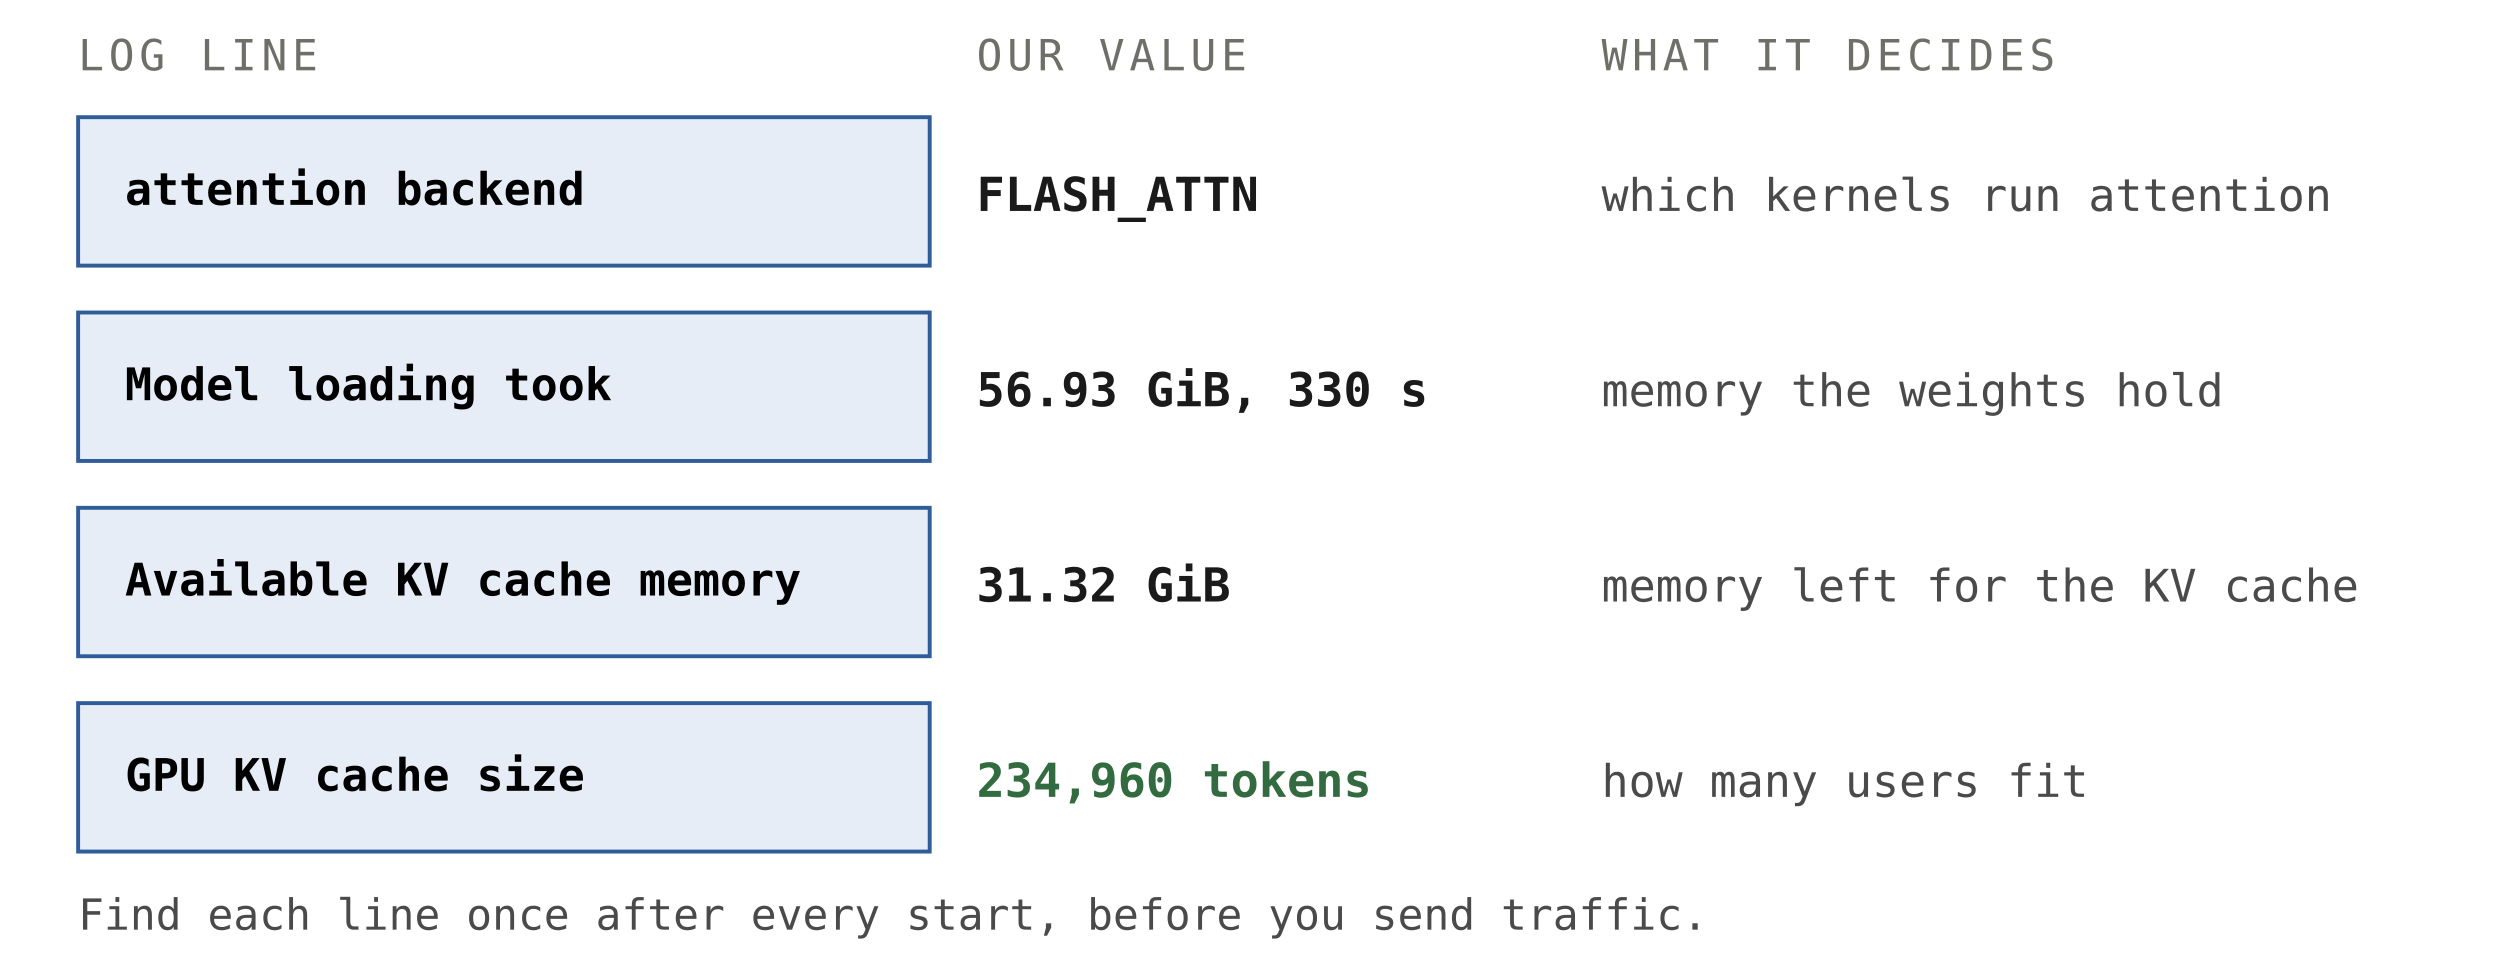
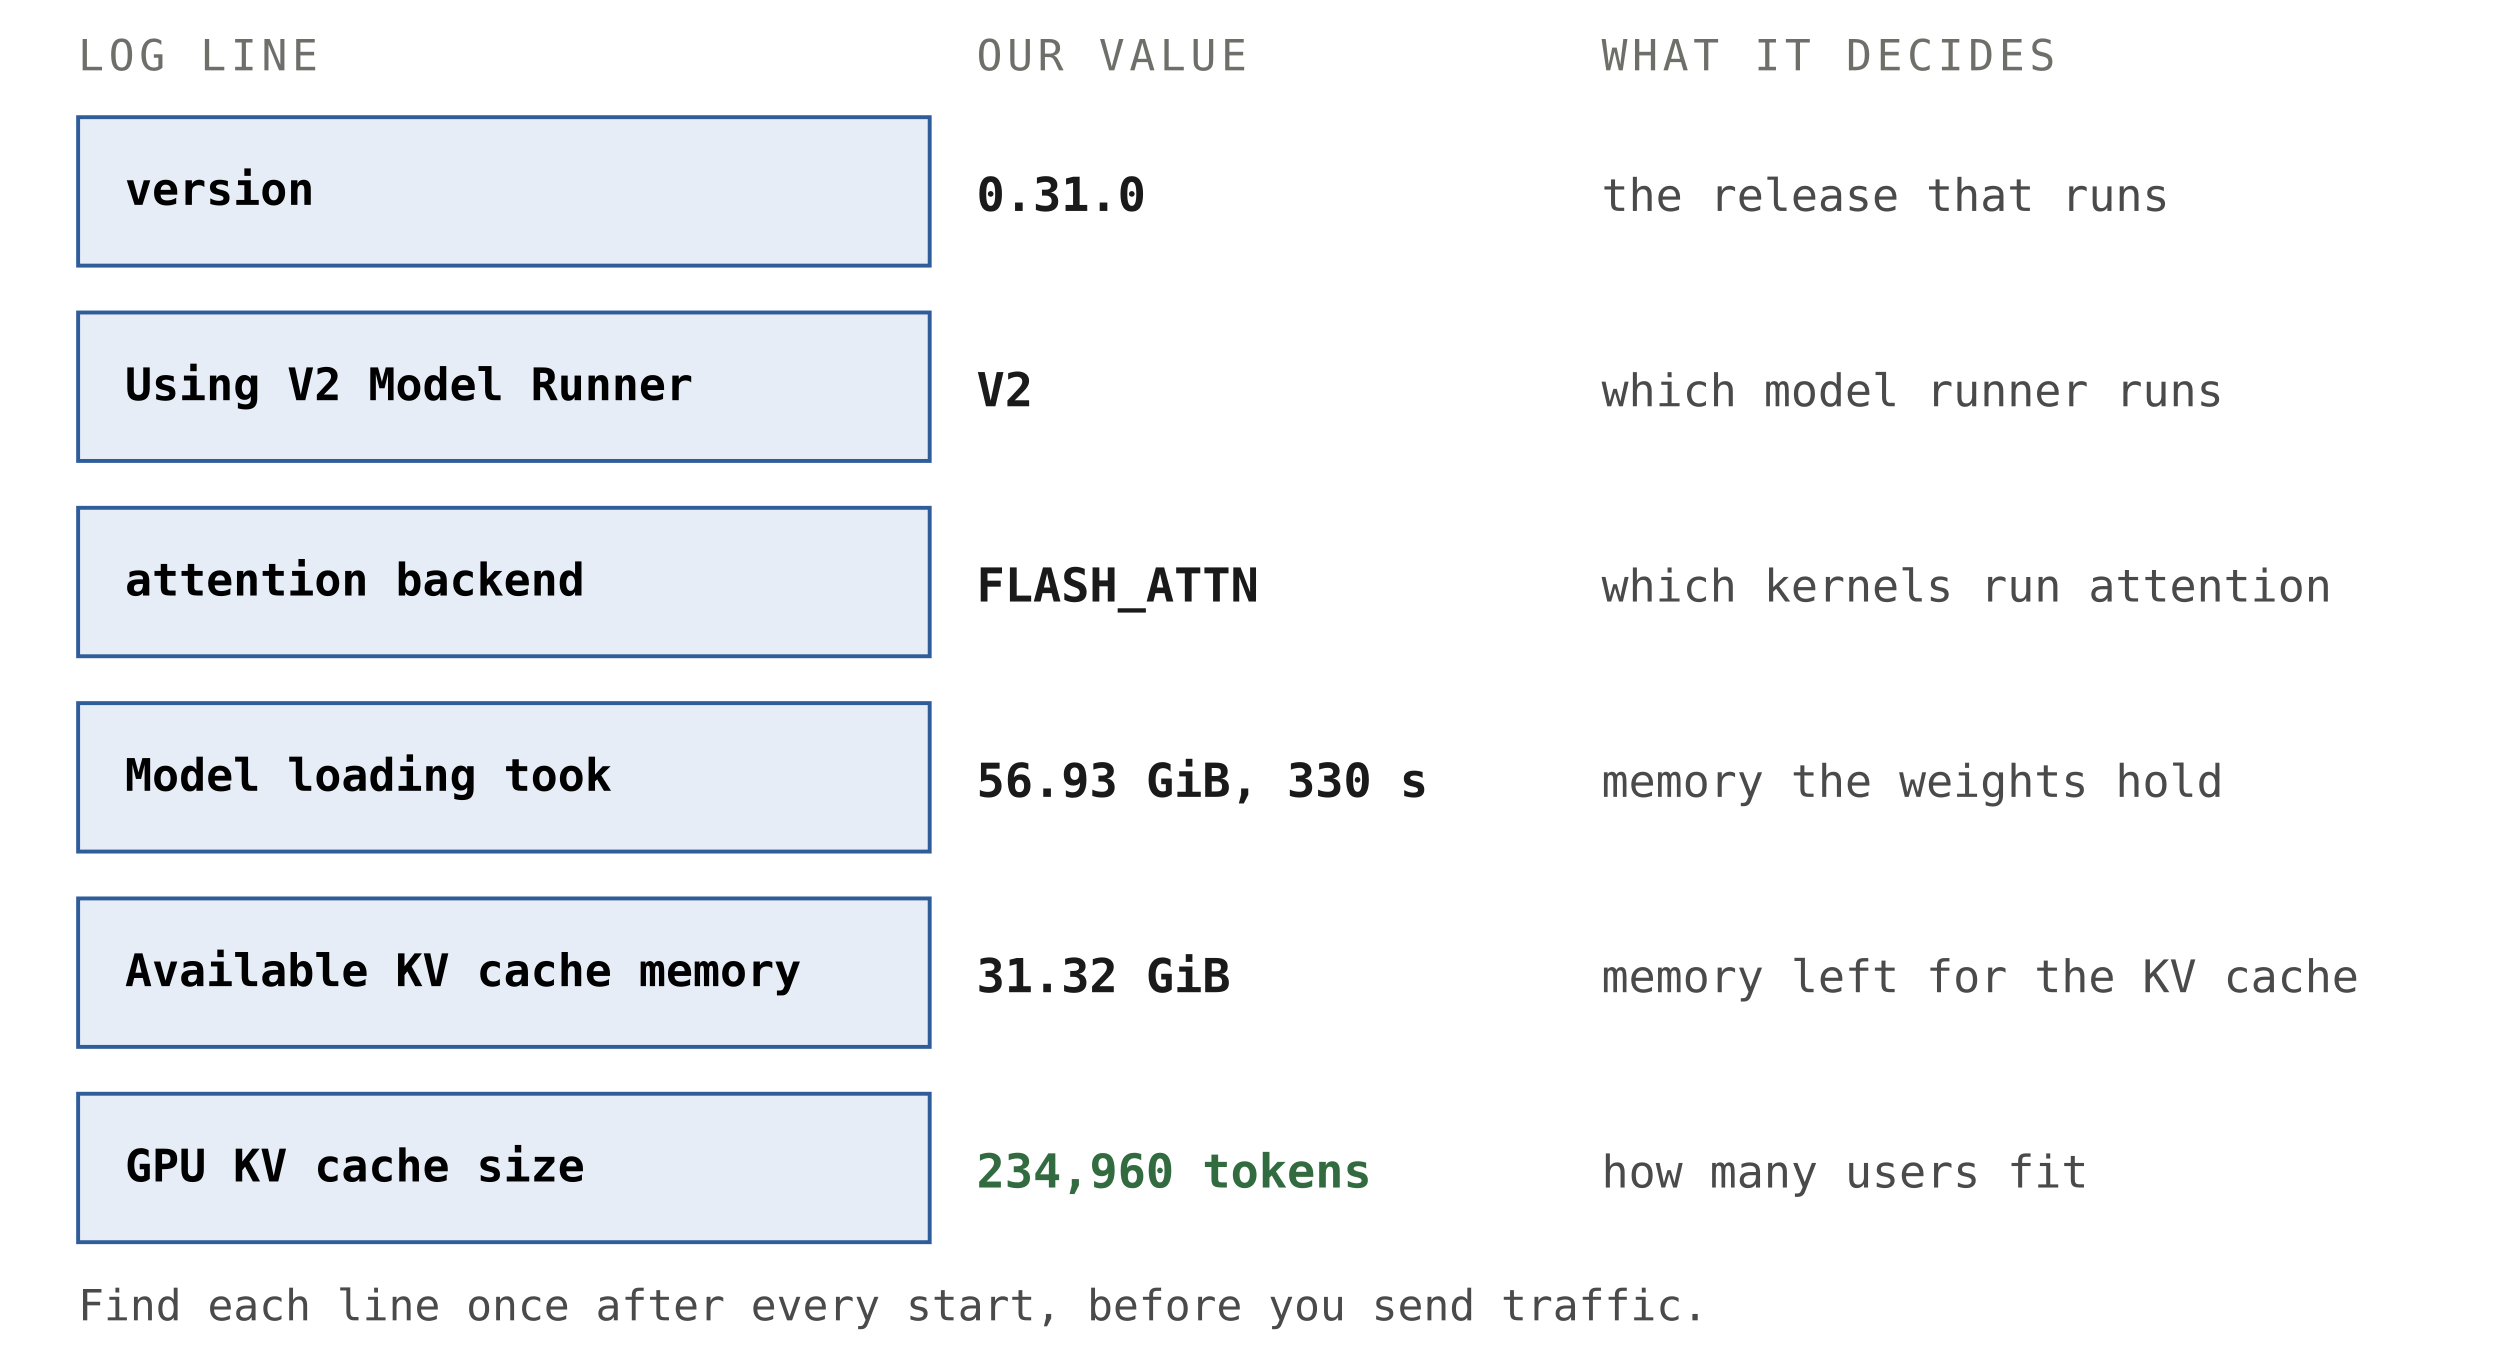
- <svg xmlns="http://www.w3.org/2000/svg" viewBox="0 0 640 246" role="img" aria-labelledby="fig-1-2-title fig-1-2-desc" font-family="JetBrains Mono, ui-monospace, monospace">
+ <svg xmlns="http://www.w3.org/2000/svg" viewBox="0 0 640 346" role="img" aria-labelledby="fig-1-2-title fig-1-2-desc" font-family="JetBrains Mono, ui-monospace, monospace">
  <text x="20" y="18" font-size="11" letter-spacing="1.2" fill="var(--m-ink-mute, #6f6f6a)">LOG LINE</text>
  <text x="250" y="18" font-size="11" letter-spacing="1.2" fill="var(--m-ink-mute, #6f6f6a)">OUR VALUE</text>
  <text x="410" y="18" font-size="11" letter-spacing="1.2" fill="var(--m-ink-mute, #6f6f6a)">WHAT IT DECIDES</text>
  <rect x="20" y="30" width="218" height="38" fill="var(--m-blue-fill, #e6edf6)" stroke="var(--m-blue-ink, #2f5d9a)" />
-   <text x="32" y="52.45" font-size="11.5" font-weight="700">attention backend</text>
-   <text x="250" y="54" font-size="12" font-weight="700" fill="var(--m-ink, #1a1a1a)">FLASH_ATTN</text>
-   <text x="410" y="54" font-size="11.5" class="m-serif" fill="var(--m-ink-soft, #4a4a4a)">which kernels run attention</text>
+   <text x="32" y="52.45" font-size="11.5" font-weight="700">version</text>
+   <text x="250" y="54" font-size="12" font-weight="700" fill="var(--m-ink, #1a1a1a)">0.31.0</text>
+   <text x="410" y="54" font-size="11.5" class="m-serif" fill="var(--m-ink-soft, #4a4a4a)">the release that runs</text>
  <rect x="20" y="80" width="218" height="38" fill="var(--m-blue-fill, #e6edf6)" stroke="var(--m-blue-ink, #2f5d9a)" />
-   <text x="32" y="102.45" font-size="11.5" font-weight="700">Model loading took</text>
-   <text x="250" y="104" font-size="12" font-weight="700" fill="var(--m-ink, #1a1a1a)">56.93 GiB, 330 s</text>
-   <text x="410" y="104" font-size="11.5" class="m-serif" fill="var(--m-ink-soft, #4a4a4a)">memory the weights hold</text>
+   <text x="32" y="102.45" font-size="11.5" font-weight="700">Using V2 Model Runner</text>
+   <text x="250" y="104" font-size="12" font-weight="700" fill="var(--m-ink, #1a1a1a)">V2</text>
+   <text x="410" y="104" font-size="11.5" class="m-serif" fill="var(--m-ink-soft, #4a4a4a)">which model runner runs</text>
  <rect x="20" y="130" width="218" height="38" fill="var(--m-blue-fill, #e6edf6)" stroke="var(--m-blue-ink, #2f5d9a)" />
-   <text x="32" y="152.45" font-size="11.5" font-weight="700">Available KV cache memory</text>
-   <text x="250" y="154" font-size="12" font-weight="700" fill="var(--m-ink, #1a1a1a)">31.32 GiB</text>
-   <text x="410" y="154" font-size="11.5" class="m-serif" fill="var(--m-ink-soft, #4a4a4a)">memory left for the KV cache</text>
+   <text x="32" y="152.45" font-size="11.5" font-weight="700">attention backend</text>
+   <text x="250" y="154" font-size="12" font-weight="700" fill="var(--m-ink, #1a1a1a)">FLASH_ATTN</text>
+   <text x="410" y="154" font-size="11.5" class="m-serif" fill="var(--m-ink-soft, #4a4a4a)">which kernels run attention</text>
  <rect x="20" y="180" width="218" height="38" fill="var(--m-blue-fill, #e6edf6)" stroke="var(--m-blue-ink, #2f5d9a)" />
-   <text x="32" y="202.45" font-size="11.5" font-weight="700">GPU KV cache size</text>
-   <text x="250" y="204" font-size="12" font-weight="700" fill="var(--m-green-ink, #336b40)">234,960 tokens</text>
-   <text x="410" y="204" font-size="11.5" class="m-serif" fill="var(--m-ink-soft, #4a4a4a)">how many users fit</text>
-   <text x="20" y="238" font-size="11" class="m-serif" fill="var(--m-ink-soft, #4a4a4a)">Find each line once after every start, before you send traffic.</text>
+   <text x="32" y="202.45" font-size="11.5" font-weight="700">Model loading took</text>
+   <text x="250" y="204" font-size="12" font-weight="700" fill="var(--m-ink, #1a1a1a)">56.93 GiB, 330 s</text>
+   <text x="410" y="204" font-size="11.5" class="m-serif" fill="var(--m-ink-soft, #4a4a4a)">memory the weights hold</text>
+   <rect x="20" y="230" width="218" height="38" fill="var(--m-blue-fill, #e6edf6)" stroke="var(--m-blue-ink, #2f5d9a)" />
+   <text x="32" y="252.45" font-size="11.5" font-weight="700">Available KV cache memory</text>
+   <text x="250" y="254" font-size="12" font-weight="700" fill="var(--m-ink, #1a1a1a)">31.32 GiB</text>
+   <text x="410" y="254" font-size="11.5" class="m-serif" fill="var(--m-ink-soft, #4a4a4a)">memory left for the KV cache</text>
+   <rect x="20" y="280" width="218" height="38" fill="var(--m-blue-fill, #e6edf6)" stroke="var(--m-blue-ink, #2f5d9a)" />
+   <text x="32" y="302.45" font-size="11.5" font-weight="700">GPU KV cache size</text>
+   <text x="250" y="304" font-size="12" font-weight="700" fill="var(--m-green-ink, #336b40)">234,960 tokens</text>
+   <text x="410" y="304" font-size="11.5" class="m-serif" fill="var(--m-ink-soft, #4a4a4a)">how many users fit</text>
+   <text x="20" y="338" font-size="11" class="m-serif" fill="var(--m-ink-soft, #4a4a4a)">Find each line once after every start, before you send traffic.</text>
</svg>
